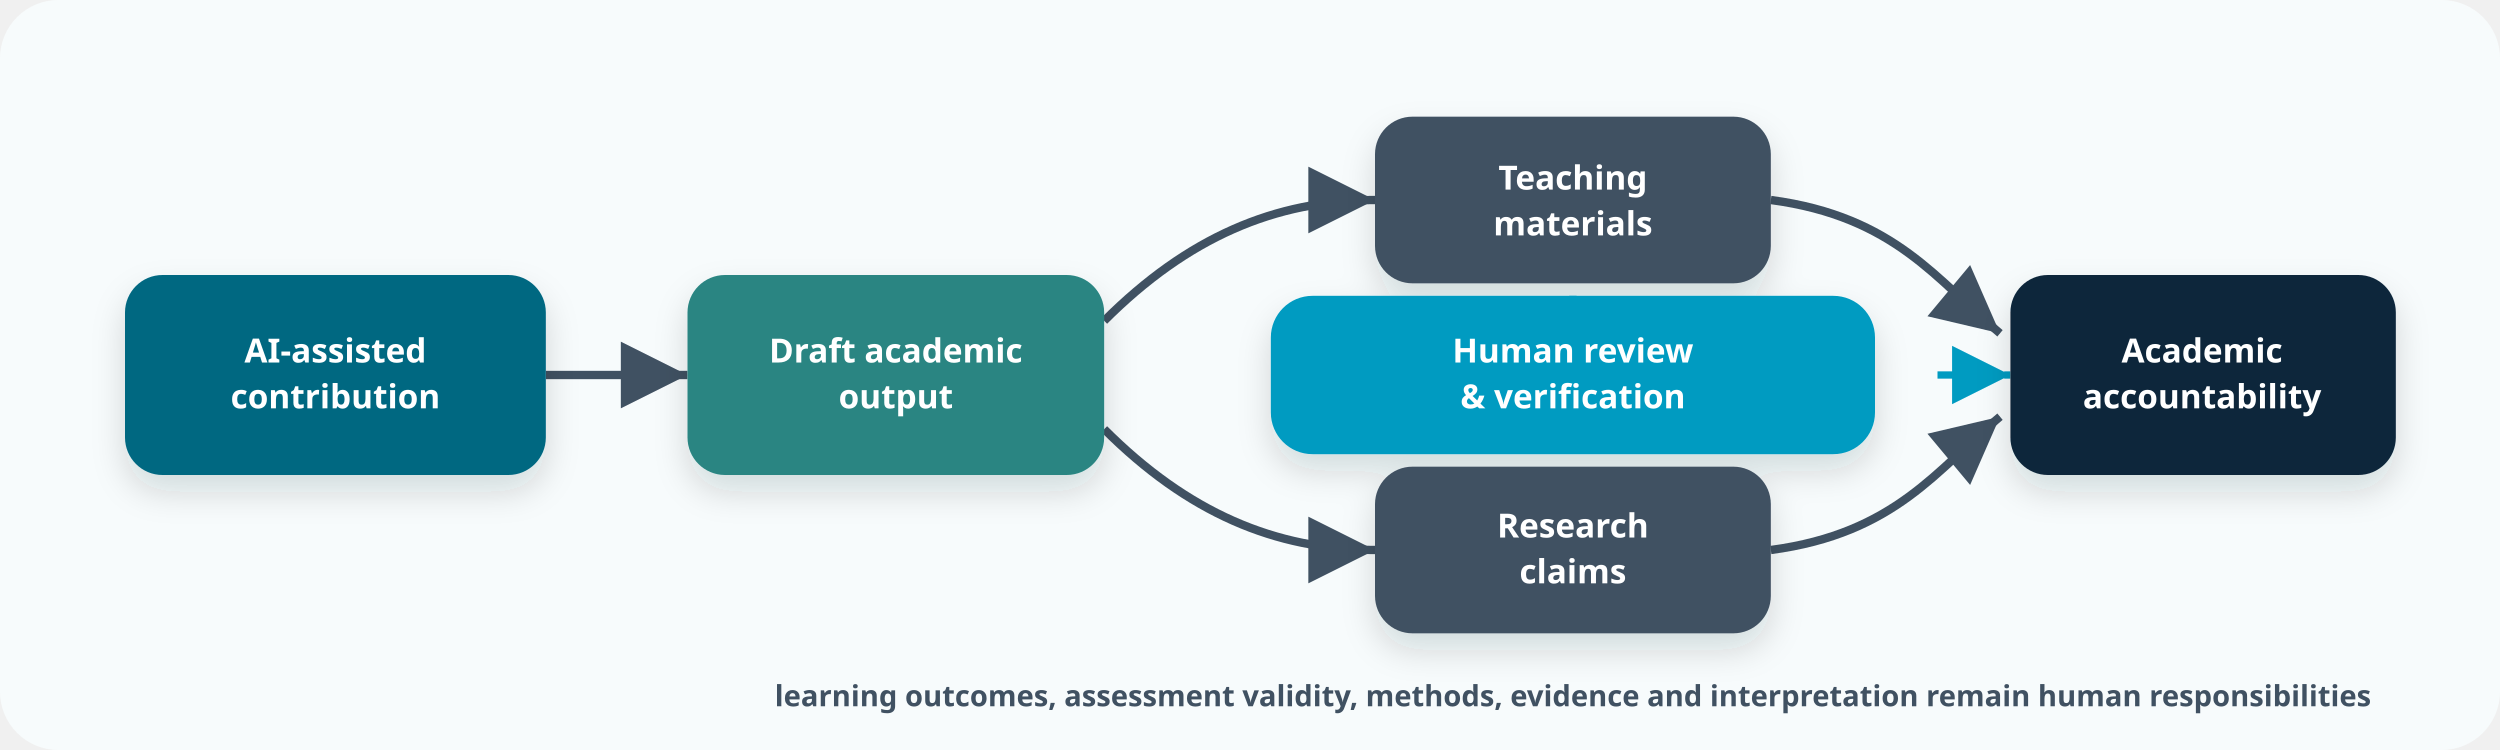
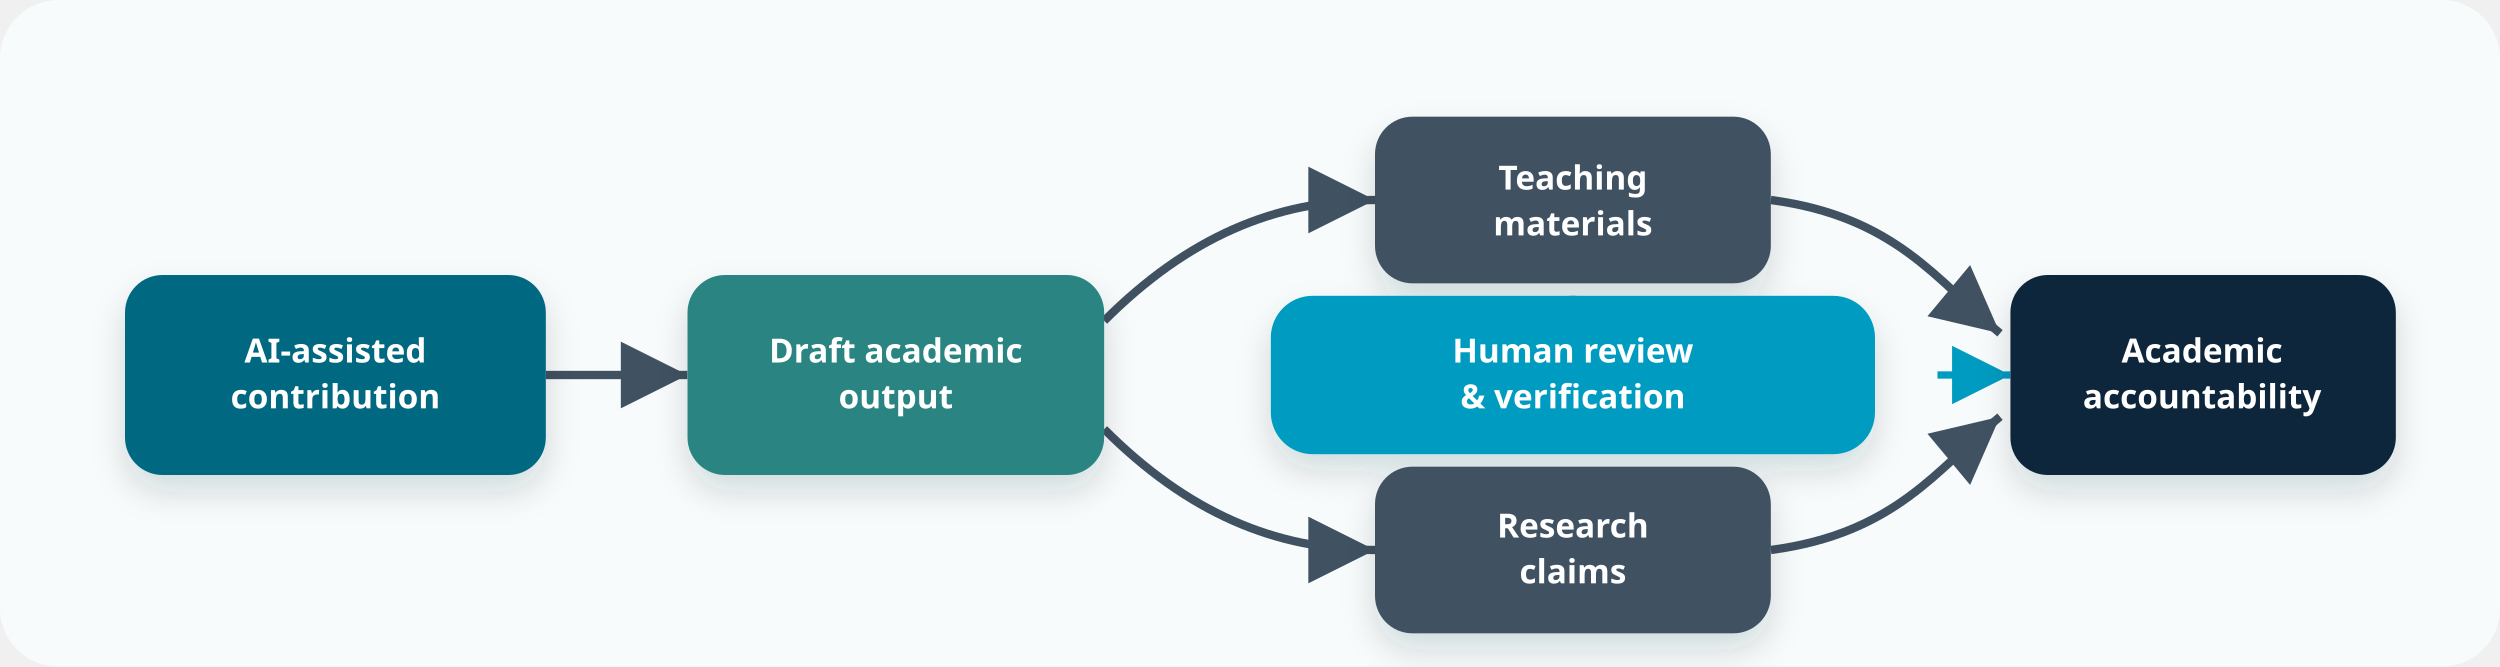
- <svg xmlns="http://www.w3.org/2000/svg" width="1200" height="360" viewBox="0 0 1200 360" role="img" aria-labelledby="title desc">
+ <svg xmlns="http://www.w3.org/2000/svg" width="1200" height="320" viewBox="0 0 1200 320" role="img" aria-labelledby="title desc">
  <defs>
    <marker id="arrow" markerWidth="12" markerHeight="12" refX="10" refY="6" orient="auto">
      <path d="M2 2 L10 6 L2 10 Z" fill="#405162" />
    </marker>
    <marker id="arrow-light" markerWidth="12" markerHeight="12" refX="10" refY="6" orient="auto">
      <path d="M2 2 L10 6 L2 10 Z" fill="#009bc1" />
    </marker>
    <filter id="shadow" x="-10%" y="-20%" width="120%" height="145%">
      <feDropShadow dx="0" dy="8" stdDeviation="8" flood-color="#10263b" flood-opacity="0.15" />
    </filter>
  </defs>
-   <rect width="1200" height="360" rx="28" fill="#f7fbfc" />
+   <rect width="1200" height="320" rx="28" fill="#f7fbfc" />
  <g stroke="#405162" stroke-width="4" marker-end="url(#arrow)" fill="none">
    <path d="M262 180 H330" />
    <path d="M530 154 C570 114 612 96 660 96" />
    <path d="M530 206 C570 246 612 264 660 264" />
    <path d="M850 96 C910 104 930 135 960 160" />
    <path d="M850 264 C910 256 930 225 960 200" />
  </g>
  <g stroke="#009bc1" stroke-width="3.5" stroke-dasharray="8 8" marker-end="url(#arrow-light)" fill="none">
    <path d="M755 126 C755 152 755 184 755 218" />
    <path d="M930 180 H965" />
  </g>
  <g filter="url(#shadow)" font-family="sans-serif">
    <rect x="60" y="132" width="202" height="96" rx="18" fill="#006781" />
    <rect x="330" y="132" width="200" height="96" rx="18" fill="#298582" />
    <rect x="660" y="56" width="190" height="80" rx="18" fill="#405162" />
    <rect x="660" y="224" width="190" height="80" rx="18" fill="#405162" />
    <rect x="610" y="142" width="290" height="76" rx="20" fill="#009bc1" />
    <rect x="965" y="132" width="185" height="96" rx="18" fill="#10263b" />
  </g>
  <g font-family="sans-serif" font-weight="700" fill="#ffffff" text-anchor="middle">
    <text x="161" y="174" font-size="16">AI-assisted</text>
    <text x="161" y="196" font-size="16">contribution</text>
    <text x="430" y="174" font-size="16">Draft academic</text>
    <text x="430" y="196" font-size="16">output</text>
    <text x="755" y="91" font-size="16">Teaching</text>
    <text x="755" y="113" font-size="16">materials</text>
    <text x="755" y="258" font-size="16">Research</text>
    <text x="755" y="280" font-size="16">claims</text>
    <text x="755" y="174" font-size="16">Human review</text>
    <text x="755" y="196" font-size="16">&amp; verification</text>
    <text x="1057" y="174" font-size="16">Academic</text>
    <text x="1057" y="196" font-size="16">accountability</text>
  </g>
-   <g font-family="sans-serif" font-weight="700" fill="#405162" text-anchor="middle">
-     <text x="755" y="339" font-size="14">learning outcomes, assessment validity, methods, evidence and interpretation remain human responsibilities</text>
-   </g>
</svg>
